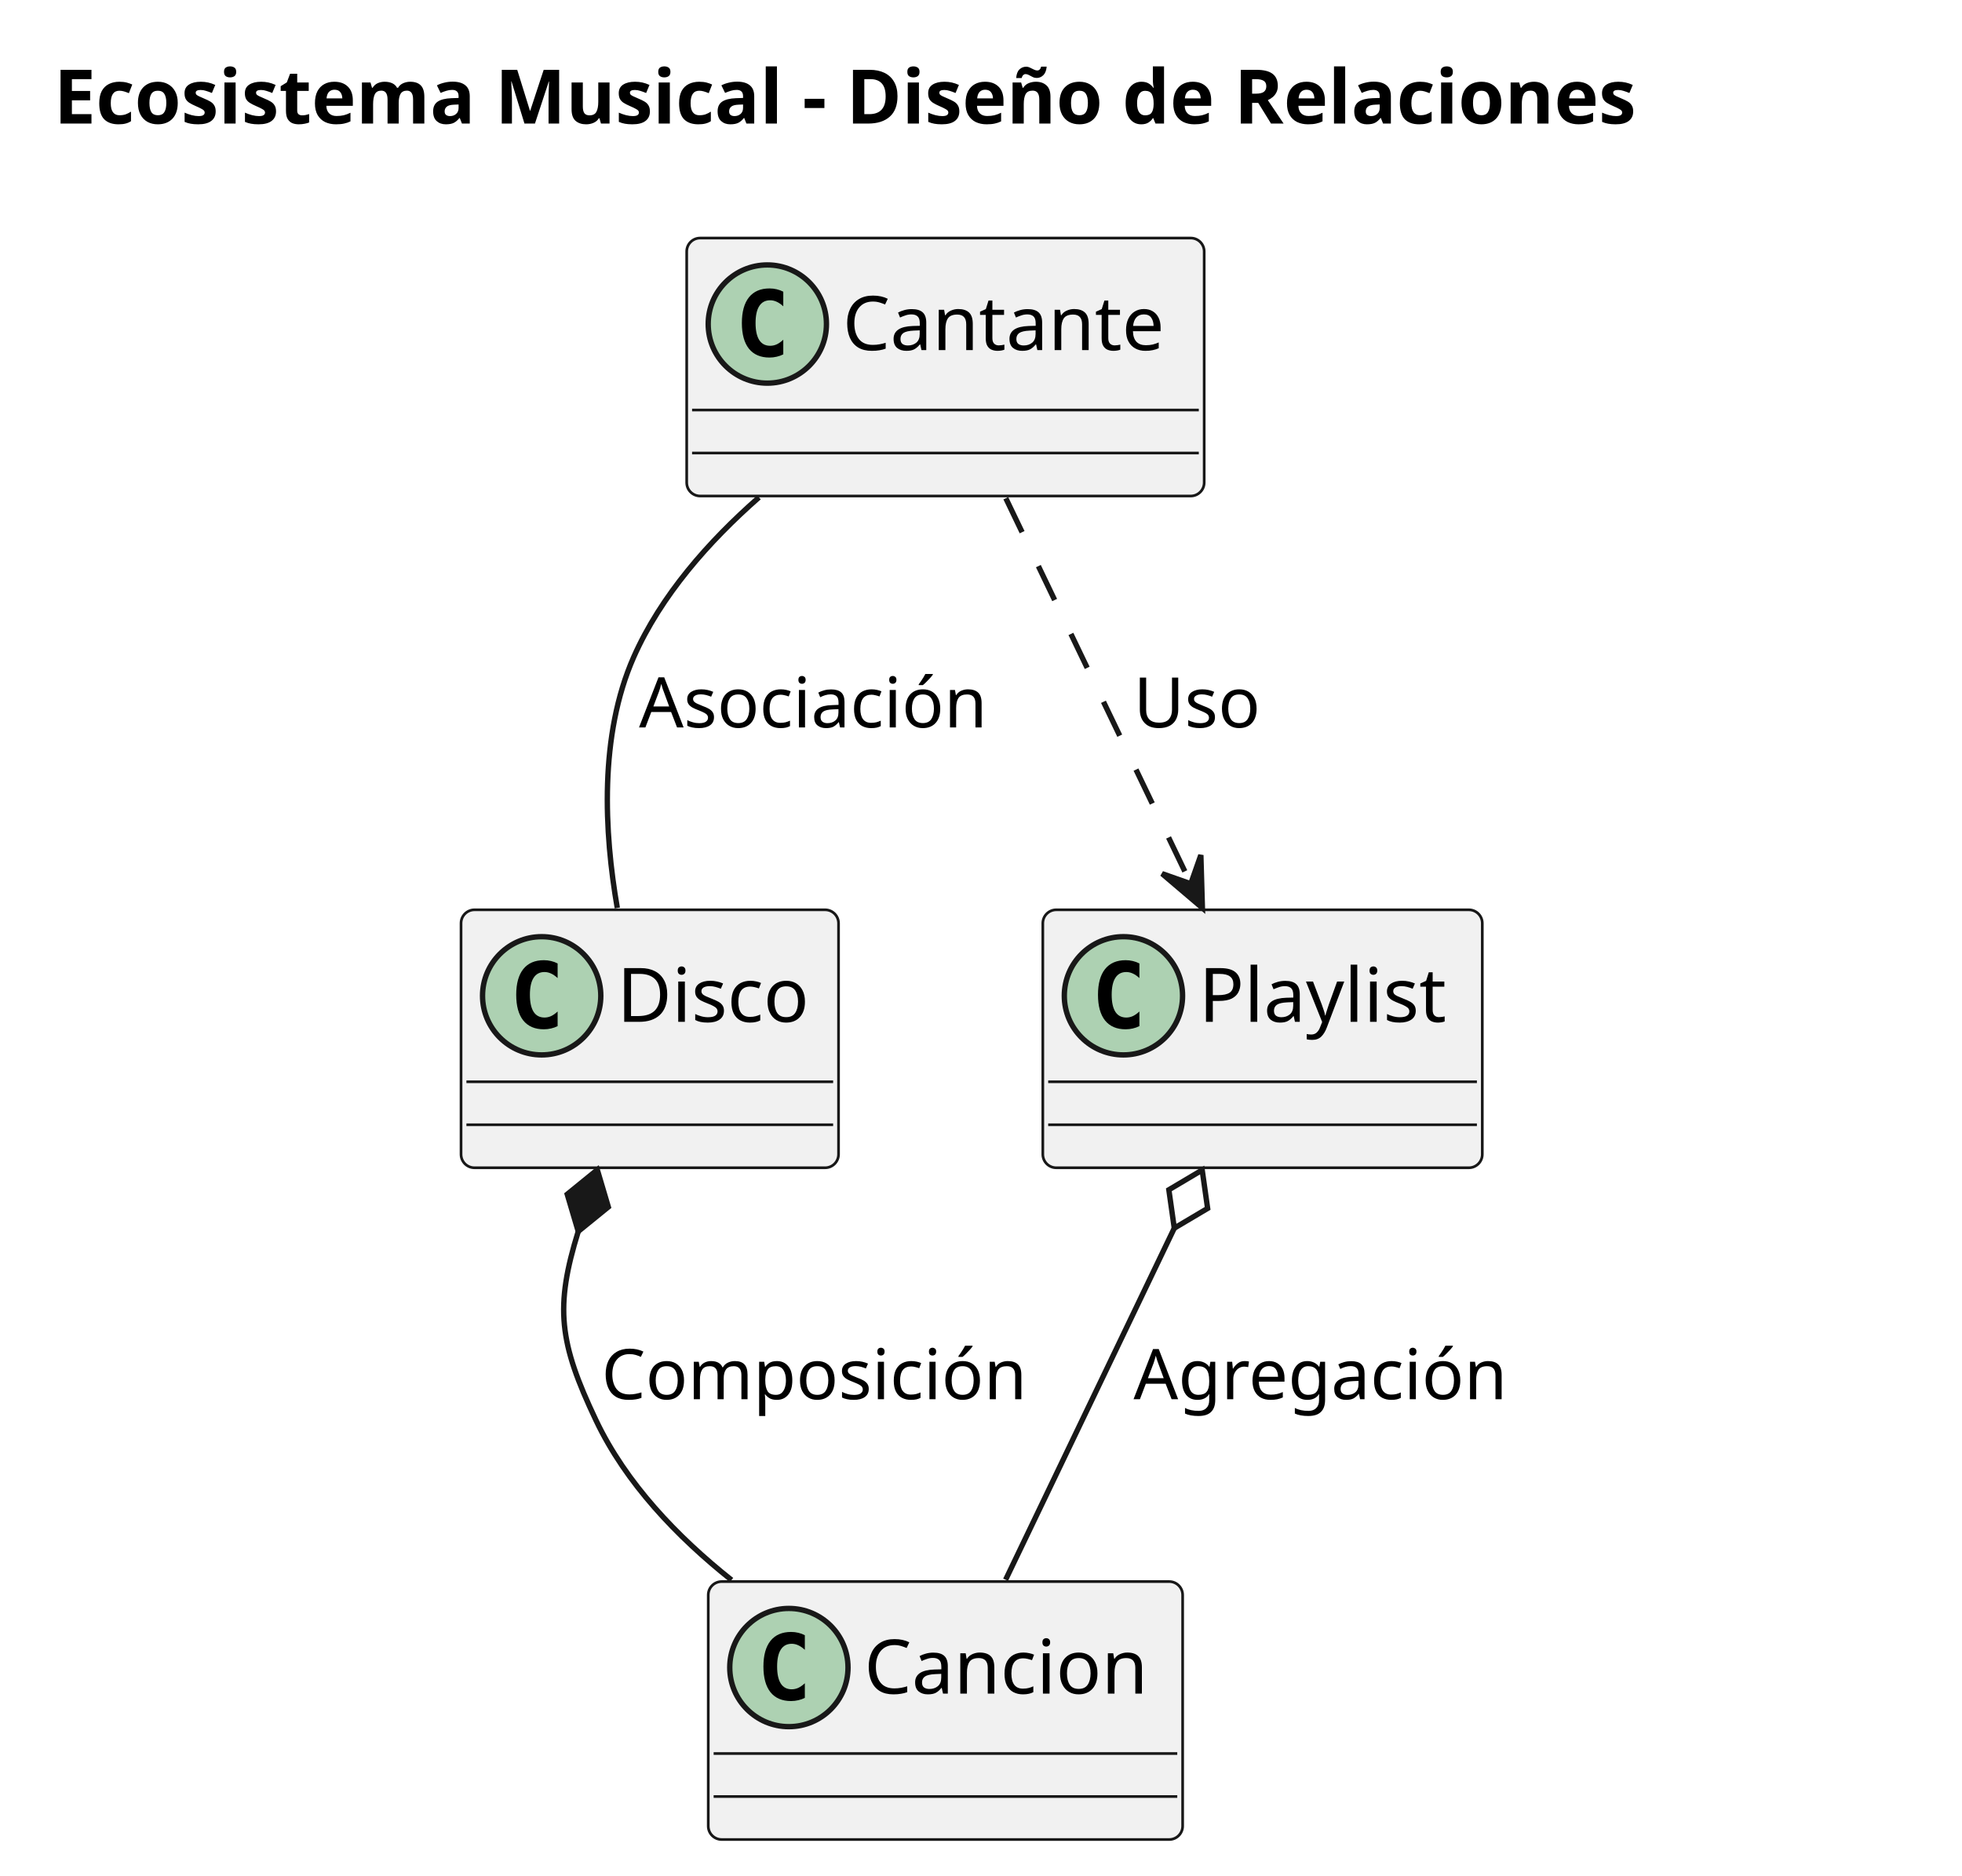
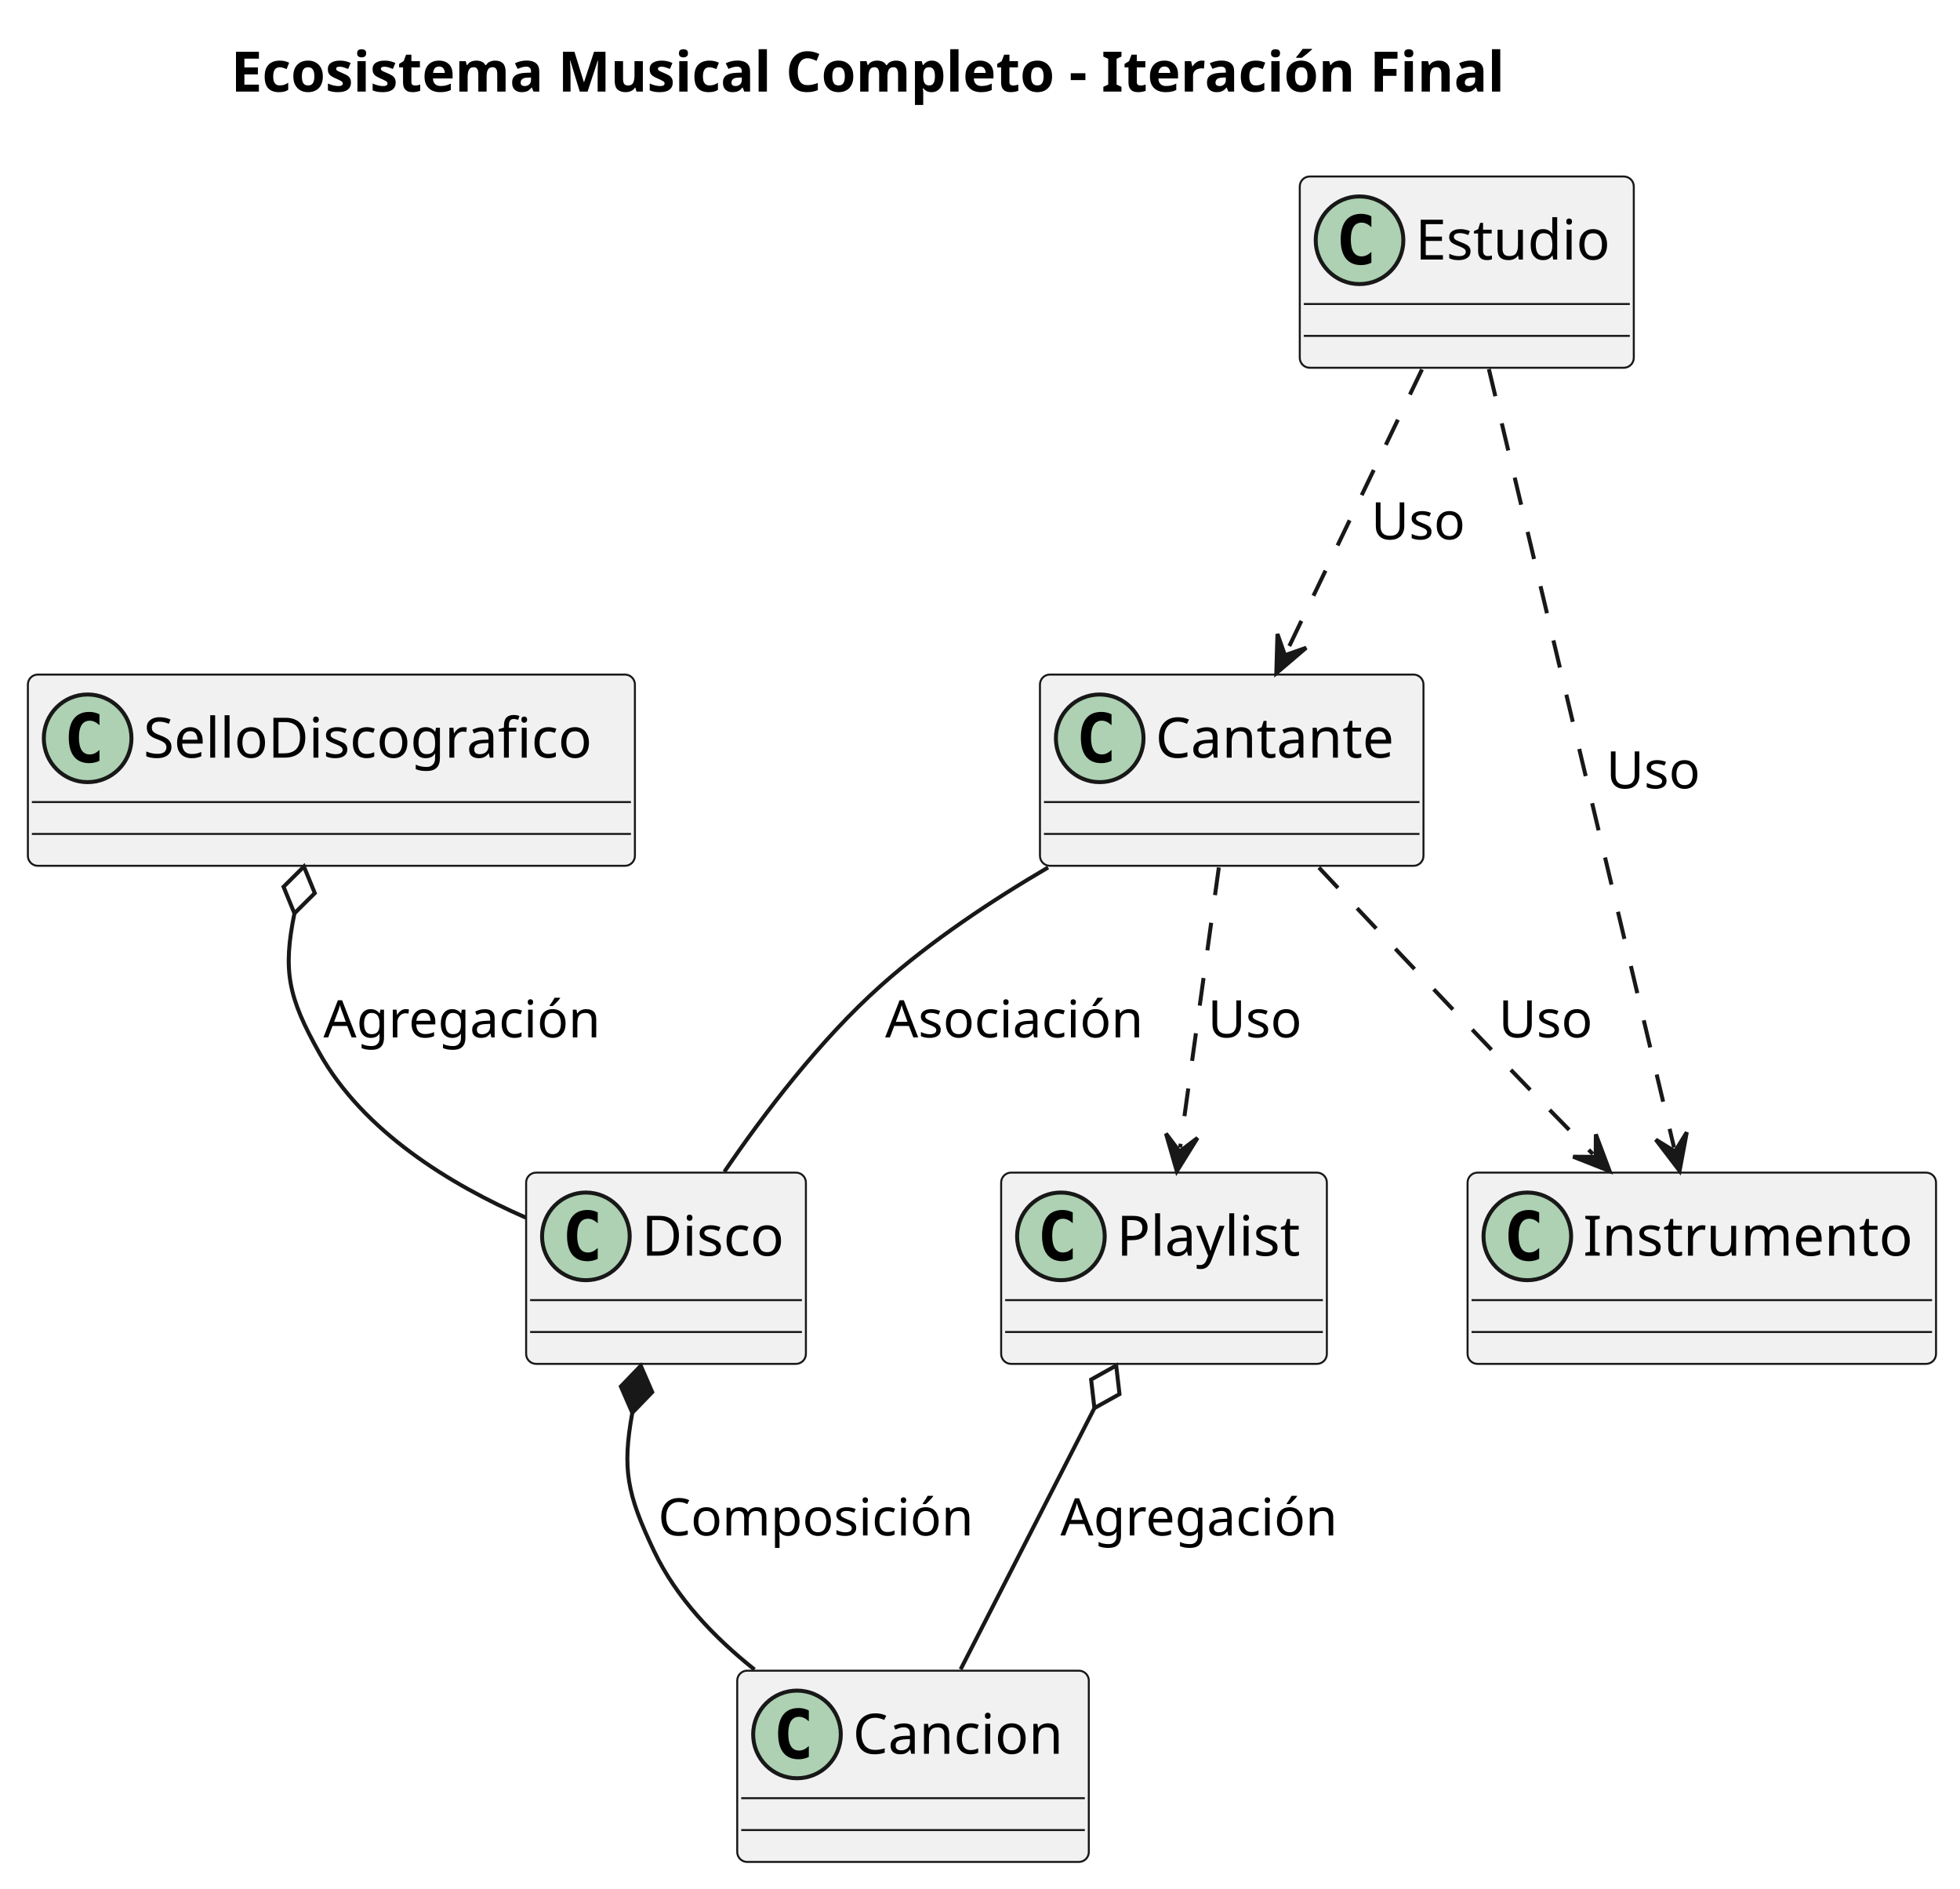
- <svg xmlns="http://www.w3.org/2000/svg" contentStyleType="text/css" data-diagram-type="CLASS" height="349px" preserveAspectRatio="none" style="width:365px;height:349px;background:#FFFFFF;" version="1.1" viewBox="0 0 365 349" width="365px" zoomAndPan="magnify">
+ <svg xmlns="http://www.w3.org/2000/svg" contentStyleType="text/css" data-diagram-type="CLASS" height="474px" preserveAspectRatio="none" style="width:492px;height:474px;background:#FFFFFF;" version="1.1" viewBox="0 0 492 474" width="492px" zoomAndPan="magnify">
  <defs />
  <g>
    <g class="title" data-source-line="1">
-       <text fill="#000000" font-family="sans-serif" font-size="14" font-weight="bold" lengthAdjust="spacing" textLength="337.306" x="10" y="22.995">Ecosistema Musical - Diseño de Relaciones</text>
+       <text fill="#000000" font-family="sans-serif" font-size="14" font-weight="bold" lengthAdjust="spacing" textLength="363.036" x="57.973" y="22.995">Ecosistema Musical Completo - Iteración Final</text>
    </g>
    <g class="entity" data-qualified-name="Cantante" data-source-line="3" id="ent0002">
-       <rect fill="#F1F1F1" height="48" rx="2.5" ry="2.5" style="stroke:#181818;stroke-width:0.5;" width="96.272" x="127.749" y="44.297" />
-       <ellipse cx="142.749" cy="60.297" fill="#ADD1B2" rx="11" ry="11" style="stroke:#181818;stroke-width:1;" />
-       <path d="M145.718,65.938 Q145.139,66.234 144.499,66.375 Q143.858,66.531 143.155,66.531 Q140.655,66.531 139.327,64.891 Q138.014,63.234 138.014,60.109 Q138.014,56.984 139.327,55.328 Q140.655,53.672 143.155,53.672 Q143.858,53.672 144.499,53.828 Q145.155,53.984 145.718,54.281 L145.718,57 Q145.093,56.422 144.499,56.156 Q143.905,55.875 143.28,55.875 Q141.936,55.875 141.249,56.953 Q140.561,58.016 140.561,60.109 Q140.561,62.203 141.249,63.281 Q141.936,64.344 143.28,64.344 Q143.905,64.344 144.499,64.078 Q145.093,63.797 145.718,63.219 L145.718,65.938 Z " fill="#000000" />
-       <text fill="#000000" font-family="sans-serif" font-size="14" lengthAdjust="spacing" textLength="64.272" x="156.749" y="65.144">Cantante</text>
-       <line style="stroke:#181818;stroke-width:0.5;" x1="128.749" x2="223.02" y1="76.297" y2="76.297" />
-       <line style="stroke:#181818;stroke-width:0.5;" x1="128.749" x2="223.02" y1="84.297" y2="84.297" />
+       <rect fill="#F1F1F1" height="48" rx="2.5" ry="2.5" style="stroke:#181818;stroke-width:0.5;" width="96.272" x="261.05" y="169.297" />
+       <ellipse cx="276.05" cy="185.297" fill="#ADD1B2" rx="11" ry="11" style="stroke:#181818;stroke-width:1;" />
+       <path d="M279.019,190.938 Q278.441,191.234 277.8,191.375 Q277.159,191.531 276.456,191.531 Q273.956,191.531 272.628,189.891 Q271.316,188.234 271.316,185.109 Q271.316,181.984 272.628,180.328 Q273.956,178.672 276.456,178.672 Q277.159,178.672 277.8,178.828 Q278.456,178.984 279.019,179.281 L279.019,182 Q278.394,181.422 277.8,181.156 Q277.206,180.875 276.581,180.875 Q275.238,180.875 274.55,181.953 Q273.863,183.016 273.863,185.109 Q273.863,187.203 274.55,188.281 Q275.238,189.344 276.581,189.344 Q277.206,189.344 277.8,189.078 Q278.394,188.797 279.019,188.219 L279.019,190.938 Z " fill="#000000" />
+       <text fill="#000000" font-family="sans-serif" font-size="14" lengthAdjust="spacing" textLength="64.272" x="290.05" y="190.144">Cantante</text>
+       <line style="stroke:#181818;stroke-width:0.5;" x1="262.05" x2="356.322" y1="201.297" y2="201.297" />
+       <line style="stroke:#181818;stroke-width:0.5;" x1="262.05" x2="356.322" y1="209.297" y2="209.297" />
    </g>
    <g class="entity" data-qualified-name="Disco" data-source-line="6" id="ent0003">
-       <rect fill="#F1F1F1" height="48" rx="2.5" ry="2.5" style="stroke:#181818;stroke-width:0.5;" width="70.227" x="85.769" y="169.297" />
-       <ellipse cx="100.769" cy="185.297" fill="#ADD1B2" rx="11" ry="11" style="stroke:#181818;stroke-width:1;" />
-       <path d="M103.737,190.938 Q103.159,191.234 102.519,191.375 Q101.878,191.531 101.175,191.531 Q98.675,191.531 97.347,189.891 Q96.034,188.234 96.034,185.109 Q96.034,181.984 97.347,180.328 Q98.675,178.672 101.175,178.672 Q101.878,178.672 102.519,178.828 Q103.175,178.984 103.737,179.281 L103.737,182 Q103.112,181.422 102.519,181.156 Q101.925,180.875 101.3,180.875 Q99.956,180.875 99.269,181.953 Q98.581,183.016 98.581,185.109 Q98.581,187.203 99.269,188.281 Q99.956,189.344 101.3,189.344 Q101.925,189.344 102.519,189.078 Q103.112,188.797 103.737,188.219 L103.737,190.938 Z " fill="#000000" />
-       <text fill="#000000" font-family="sans-serif" font-size="14" lengthAdjust="spacing" textLength="38.227" x="114.769" y="190.144">Disco</text>
-       <line style="stroke:#181818;stroke-width:0.5;" x1="86.769" x2="154.995" y1="201.297" y2="201.297" />
-       <line style="stroke:#181818;stroke-width:0.5;" x1="86.769" x2="154.995" y1="209.297" y2="209.297" />
+       <rect fill="#F1F1F1" height="48" rx="2.5" ry="2.5" style="stroke:#181818;stroke-width:0.5;" width="70.227" x="132.07" y="294.297" />
+       <ellipse cx="147.07" cy="310.297" fill="#ADD1B2" rx="11" ry="11" style="stroke:#181818;stroke-width:1;" />
+       <path d="M150.039,315.938 Q149.461,316.234 148.82,316.375 Q148.179,316.531 147.476,316.531 Q144.976,316.531 143.648,314.891 Q142.336,313.234 142.336,310.109 Q142.336,306.984 143.648,305.328 Q144.976,303.672 147.476,303.672 Q148.179,303.672 148.82,303.828 Q149.476,303.984 150.039,304.281 L150.039,307 Q149.414,306.422 148.82,306.156 Q148.226,305.875 147.601,305.875 Q146.257,305.875 145.57,306.953 Q144.882,308.016 144.882,310.109 Q144.882,312.203 145.57,313.281 Q146.257,314.344 147.601,314.344 Q148.226,314.344 148.82,314.078 Q149.414,313.797 150.039,313.219 L150.039,315.938 Z " fill="#000000" />
+       <text fill="#000000" font-family="sans-serif" font-size="14" lengthAdjust="spacing" textLength="38.227" x="161.07" y="315.144">Disco</text>
+       <line style="stroke:#181818;stroke-width:0.5;" x1="133.07" x2="201.297" y1="326.297" y2="326.297" />
+       <line style="stroke:#181818;stroke-width:0.5;" x1="133.07" x2="201.297" y1="334.297" y2="334.297" />
    </g>
    <g class="entity" data-qualified-name="Cancion" data-source-line="9" id="ent0004">
-       <rect fill="#F1F1F1" height="48" rx="2.5" ry="2.5" style="stroke:#181818;stroke-width:0.5;" width="88.253" x="131.759" y="294.297" />
-       <ellipse cx="146.759" cy="310.297" fill="#ADD1B2" rx="11" ry="11" style="stroke:#181818;stroke-width:1;" />
-       <path d="M149.727,315.938 Q149.149,316.234 148.509,316.375 Q147.868,316.531 147.165,316.531 Q144.665,316.531 143.337,314.891 Q142.024,313.234 142.024,310.109 Q142.024,306.984 143.337,305.328 Q144.665,303.672 147.165,303.672 Q147.868,303.672 148.509,303.828 Q149.165,303.984 149.727,304.281 L149.727,307 Q149.102,306.422 148.509,306.156 Q147.915,305.875 147.29,305.875 Q145.946,305.875 145.259,306.953 Q144.571,308.016 144.571,310.109 Q144.571,312.203 145.259,313.281 Q145.946,314.344 147.29,314.344 Q147.915,314.344 148.509,314.078 Q149.102,313.797 149.727,313.219 L149.727,315.938 Z " fill="#000000" />
-       <text fill="#000000" font-family="sans-serif" font-size="14" lengthAdjust="spacing" textLength="56.253" x="160.759" y="315.144">Cancion</text>
-       <line style="stroke:#181818;stroke-width:0.5;" x1="132.759" x2="219.012" y1="326.297" y2="326.297" />
-       <line style="stroke:#181818;stroke-width:0.5;" x1="132.759" x2="219.012" y1="334.297" y2="334.297" />
+       <rect fill="#F1F1F1" height="48" rx="2.5" ry="2.5" style="stroke:#181818;stroke-width:0.5;" width="88.253" x="185.06" y="419.297" />
+       <ellipse cx="200.06" cy="435.297" fill="#ADD1B2" rx="11" ry="11" style="stroke:#181818;stroke-width:1;" />
+       <path d="M203.029,440.938 Q202.451,441.234 201.81,441.375 Q201.169,441.531 200.466,441.531 Q197.966,441.531 196.638,439.891 Q195.326,438.234 195.326,435.109 Q195.326,431.984 196.638,430.328 Q197.966,428.672 200.466,428.672 Q201.169,428.672 201.81,428.828 Q202.466,428.984 203.029,429.281 L203.029,432 Q202.404,431.422 201.81,431.156 Q201.216,430.875 200.591,430.875 Q199.248,430.875 198.56,431.953 Q197.873,433.016 197.873,435.109 Q197.873,437.203 198.56,438.281 Q199.248,439.344 200.591,439.344 Q201.216,439.344 201.81,439.078 Q202.404,438.797 203.029,438.219 L203.029,440.938 Z " fill="#000000" />
+       <text fill="#000000" font-family="sans-serif" font-size="14" lengthAdjust="spacing" textLength="56.253" x="214.06" y="440.144">Cancion</text>
+       <line style="stroke:#181818;stroke-width:0.5;" x1="186.06" x2="272.313" y1="451.297" y2="451.297" />
+       <line style="stroke:#181818;stroke-width:0.5;" x1="186.06" x2="272.313" y1="459.297" y2="459.297" />
    </g>
    <g class="entity" data-qualified-name="Playlist" data-source-line="12" id="ent0005">
-       <rect fill="#F1F1F1" height="48" rx="2.5" ry="2.5" style="stroke:#181818;stroke-width:0.5;" width="81.759" x="193.999" y="169.297" />
-       <ellipse cx="208.999" cy="185.297" fill="#ADD1B2" rx="11" ry="11" style="stroke:#181818;stroke-width:1;" />
-       <path d="M211.968,190.938 Q211.389,191.234 210.749,191.375 Q210.108,191.531 209.405,191.531 Q206.905,191.531 205.577,189.891 Q204.264,188.234 204.264,185.109 Q204.264,181.984 205.577,180.328 Q206.905,178.672 209.405,178.672 Q210.108,178.672 210.749,178.828 Q211.405,178.984 211.968,179.281 L211.968,182 Q211.343,181.422 210.749,181.156 Q210.155,180.875 209.53,180.875 Q208.186,180.875 207.499,181.953 Q206.811,183.016 206.811,185.109 Q206.811,187.203 207.499,188.281 Q208.186,189.344 209.53,189.344 Q210.155,189.344 210.749,189.078 Q211.343,188.797 211.968,188.219 L211.968,190.938 Z " fill="#000000" />
-       <text fill="#000000" font-family="sans-serif" font-size="14" lengthAdjust="spacing" textLength="49.759" x="222.999" y="190.144">Playlist</text>
-       <line style="stroke:#181818;stroke-width:0.5;" x1="194.999" x2="274.757" y1="201.297" y2="201.297" />
-       <line style="stroke:#181818;stroke-width:0.5;" x1="194.999" x2="274.757" y1="209.297" y2="209.297" />
+       <rect fill="#F1F1F1" height="48" rx="2.5" ry="2.5" style="stroke:#181818;stroke-width:0.5;" width="81.759" x="251.31" y="294.297" />
+       <ellipse cx="266.31" cy="310.297" fill="#ADD1B2" rx="11" ry="11" style="stroke:#181818;stroke-width:1;" />
+       <path d="M269.279,315.938 Q268.701,316.234 268.06,316.375 Q267.419,316.531 266.716,316.531 Q264.216,316.531 262.888,314.891 Q261.576,313.234 261.576,310.109 Q261.576,306.984 262.888,305.328 Q264.216,303.672 266.716,303.672 Q267.419,303.672 268.06,303.828 Q268.716,303.984 269.279,304.281 L269.279,307 Q268.654,306.422 268.06,306.156 Q267.466,305.875 266.841,305.875 Q265.498,305.875 264.81,306.953 Q264.123,308.016 264.123,310.109 Q264.123,312.203 264.81,313.281 Q265.498,314.344 266.841,314.344 Q267.466,314.344 268.06,314.078 Q268.654,313.797 269.279,313.219 L269.279,315.938 Z " fill="#000000" />
+       <text fill="#000000" font-family="sans-serif" font-size="14" lengthAdjust="spacing" textLength="49.759" x="280.31" y="315.144">Playlist</text>
+       <line style="stroke:#181818;stroke-width:0.5;" x1="252.31" x2="332.069" y1="326.297" y2="326.297" />
+       <line style="stroke:#181818;stroke-width:0.5;" x1="252.31" x2="332.069" y1="334.297" y2="334.297" />
    </g>
-     <g class="link" data-entity-1="ent0002" data-entity-2="ent0003" data-link-type="association" data-source-line="15" id="lnk6">
-       <path codeLine="15" d="M141.199,92.547 C131.859,100.737 122.949,110.817 117.879,122.297 C111.459,136.877 112.389,154.867 114.839,168.957" fill="none" id="Cantante-Disco" style="stroke:#181818;stroke-width:1;" />
-       <text fill="#000000" font-family="sans-serif" font-size="13" lengthAdjust="spacing" textLength="69.297" x="118.879" y="135.364">Asociación</text>
+     <g class="entity" data-qualified-name="Instrumento" data-source-line="15" id="ent0006">
+       <rect fill="#F1F1F1" height="48" rx="2.5" ry="2.5" style="stroke:#181818;stroke-width:0.5;" width="117.593" x="368.39" y="294.297" />
+       <ellipse cx="383.39" cy="310.297" fill="#ADD1B2" rx="11" ry="11" style="stroke:#181818;stroke-width:1;" />
+       <path d="M386.359,315.938 Q385.781,316.234 385.14,316.375 Q384.499,316.531 383.796,316.531 Q381.296,316.531 379.968,314.891 Q378.656,313.234 378.656,310.109 Q378.656,306.984 379.968,305.328 Q381.296,303.672 383.796,303.672 Q384.499,303.672 385.14,303.828 Q385.796,303.984 386.359,304.281 L386.359,307 Q385.734,306.422 385.14,306.156 Q384.546,305.875 383.921,305.875 Q382.577,305.875 381.89,306.953 Q381.202,308.016 381.202,310.109 Q381.202,312.203 381.89,313.281 Q382.577,314.344 383.921,314.344 Q384.546,314.344 385.14,314.078 Q385.734,313.797 386.359,313.219 L386.359,315.938 Z " fill="#000000" />
+       <text fill="#000000" font-family="sans-serif" font-size="14" lengthAdjust="spacing" textLength="85.593" x="397.39" y="315.144">Instrumento</text>
+       <line style="stroke:#181818;stroke-width:0.5;" x1="369.39" x2="484.983" y1="326.297" y2="326.297" />
+       <line style="stroke:#181818;stroke-width:0.5;" x1="369.39" x2="484.983" y1="334.297" y2="334.297" />
    </g>
-     <g class="link" data-entity-1="ent0003" data-entity-2="ent0004" data-link-type="composition" data-source-line="16" id="lnk7">
-       <path codeLine="16" d="M107.574,229.141 C103.214,243.241 103.979,249.767 110.879,264.297 C116.439,276.007 125.989,285.977 136.089,294.007" fill="none" id="Disco-backto-Cancion" style="stroke:#181818;stroke-width:1;" />
-       <polygon fill="#181818" points="111.119,217.677,105.525,222.227,107.574,229.141,113.168,224.591,111.119,217.677" style="stroke:#181818;stroke-width:1;" />
-       <text fill="#000000" font-family="sans-serif" font-size="13" lengthAdjust="spacing" textLength="83.237" x="111.879" y="260.364">Composición</text>
+     <g class="entity" data-qualified-name="SelloDiscografico" data-source-line="18" id="ent0007">
+       <rect fill="#F1F1F1" height="48" rx="2.5" ry="2.5" style="stroke:#181818;stroke-width:0.5;" width="152.374" x="7" y="169.297" />
+       <ellipse cx="22" cy="185.297" fill="#ADD1B2" rx="11" ry="11" style="stroke:#181818;stroke-width:1;" />
+       <path d="M24.969,190.938 Q24.391,191.234 23.75,191.375 Q23.109,191.531 22.406,191.531 Q19.906,191.531 18.578,189.891 Q17.266,188.234 17.266,185.109 Q17.266,181.984 18.578,180.328 Q19.906,178.672 22.406,178.672 Q23.109,178.672 23.75,178.828 Q24.406,178.984 24.969,179.281 L24.969,182 Q24.344,181.422 23.75,181.156 Q23.156,180.875 22.531,180.875 Q21.188,180.875 20.5,181.953 Q19.812,183.016 19.812,185.109 Q19.812,187.203 20.5,188.281 Q21.188,189.344 22.531,189.344 Q23.156,189.344 23.75,189.078 Q24.344,188.797 24.969,188.219 L24.969,190.938 Z " fill="#000000" />
+       <text fill="#000000" font-family="sans-serif" font-size="14" lengthAdjust="spacing" textLength="120.374" x="36" y="190.144">SelloDiscografico</text>
+       <line style="stroke:#181818;stroke-width:0.5;" x1="8" x2="158.374" y1="201.297" y2="201.297" />
+       <line style="stroke:#181818;stroke-width:0.5;" x1="8" x2="158.374" y1="209.297" y2="209.297" />
    </g>
-     <g class="link" data-entity-1="ent0005" data-entity-2="ent0004" data-link-type="aggregation" data-source-line="17" id="lnk8">
-       <path codeLine="17" d="M218.459,228.536 C207.959,250.427 197.559,272.097 187.079,293.957" fill="none" id="Playlist-backto-Cancion" style="stroke:#181818;stroke-width:1;" />
-       <polygon fill="none" points="223.649,217.717,217.447,221.397,218.459,228.536,224.66,224.857,223.649,217.717" style="stroke:#181818;stroke-width:1;" />
-       <text fill="#000000" font-family="sans-serif" font-size="13" lengthAdjust="spacing" textLength="73.658" x="210.879" y="260.364">Agregación</text>
+     <g class="entity" data-qualified-name="Estudio" data-source-line="21" id="ent0008">
+       <rect fill="#F1F1F1" height="48" rx="2.5" ry="2.5" style="stroke:#181818;stroke-width:0.5;" width="83.844" x="326.27" y="44.297" />
+       <ellipse cx="341.27" cy="60.297" fill="#ADD1B2" rx="11" ry="11" style="stroke:#181818;stroke-width:1;" />
+       <path d="M344.239,65.938 Q343.661,66.234 343.02,66.375 Q342.379,66.531 341.676,66.531 Q339.176,66.531 337.848,64.891 Q336.536,63.234 336.536,60.109 Q336.536,56.984 337.848,55.328 Q339.176,53.672 341.676,53.672 Q342.379,53.672 343.02,53.828 Q343.676,53.984 344.239,54.281 L344.239,57 Q343.614,56.422 343.02,56.156 Q342.426,55.875 341.801,55.875 Q340.457,55.875 339.77,56.953 Q339.082,58.016 339.082,60.109 Q339.082,62.203 339.77,63.281 Q340.457,64.344 341.801,64.344 Q342.426,64.344 343.02,64.078 Q343.614,63.797 344.239,63.219 L344.239,65.938 Z " fill="#000000" />
+       <text fill="#000000" font-family="sans-serif" font-size="14" lengthAdjust="spacing" textLength="51.844" x="355.27" y="65.144">Estudio</text>
+       <line style="stroke:#181818;stroke-width:0.5;" x1="327.27" x2="409.114" y1="76.297" y2="76.297" />
+       <line style="stroke:#181818;stroke-width:0.5;" x1="327.27" x2="409.114" y1="84.297" y2="84.297" />
    </g>
-     <g class="link" data-entity-1="ent0002" data-entity-2="ent0005" data-link-type="dependency" data-source-line="18" id="lnk9">
-       <path codeLine="18" d="M187.119,92.717 C197.619,114.607 210.603,141.688 221.093,163.548" fill="none" id="Cantante-to-Playlist" style="stroke:#181818;stroke-width:1;stroke-dasharray:7,7;" />
-       <polygon fill="#181818" points="223.689,168.957,223.401,159.112,221.525,164.449,216.189,162.573,223.689,168.957" style="stroke:#181818;stroke-width:1;" />
-       <text fill="#000000" font-family="sans-serif" font-size="13" lengthAdjust="spacing" textLength="24.242" x="210.879" y="135.364">Uso</text>
+     <g class="link" data-entity-1="ent0002" data-entity-2="ent0003" data-link-type="association" data-source-line="24" id="lnk9">
+       <path codeLine="24" d="M263.1,217.707 C248.89,226.037 233.7,236.147 221.19,247.297 C205.83,260.977 191.76,279.517 181.83,294.077" fill="none" id="Cantante-Disco" style="stroke:#181818;stroke-width:1;" />
+       <text fill="#000000" font-family="sans-serif" font-size="13" lengthAdjust="spacing" textLength="69.297" x="222.19" y="260.364">Asociación</text>
+     </g>
+     <g class="link" data-entity-1="ent0003" data-entity-2="ent0004" data-link-type="composition" data-source-line="25" id="lnk10">
+       <path codeLine="25" d="M158.72,354.576 C156.17,368.716 157.35,374.907 164.19,389.297 C169.75,401.007 179.3,410.977 189.39,419.007" fill="none" id="Disco-backto-Cancion" style="stroke:#181818;stroke-width:1;" />
+       <polygon fill="#181818" points="160.85,342.767,155.849,347.962,158.72,354.576,163.722,349.382,160.85,342.767" style="stroke:#181818;stroke-width:1;" />
+       <text fill="#000000" font-family="sans-serif" font-size="13" lengthAdjust="spacing" textLength="83.237" x="165.19" y="385.364">Composición</text>
+     </g>
+     <g class="link" data-entity-1="ent0005" data-entity-2="ent0004" data-link-type="aggregation" data-source-line="26" id="lnk11">
+       <path codeLine="26" d="M274.72,353.398 C263.51,375.288 252.34,397.097 241.14,418.957" fill="none" id="Playlist-backto-Cancion" style="stroke:#181818;stroke-width:1;" />
+       <polygon fill="none" points="280.19,342.717,273.895,346.234,274.72,353.398,281.015,349.881,280.19,342.717" style="stroke:#181818;stroke-width:1;" />
+       <text fill="#000000" font-family="sans-serif" font-size="13" lengthAdjust="spacing" textLength="73.658" x="266.19" y="385.364">Agregación</text>
+     </g>
+     <g class="link" data-entity-1="ent0002" data-entity-2="ent0005" data-link-type="dependency" data-source-line="27" id="lnk12">
+       <path codeLine="27" d="M305.95,217.717 C302.92,239.607 299.251,266.153 296.231,288.013" fill="none" id="Cantante-to-Playlist" style="stroke:#181818;stroke-width:1;stroke-dasharray:7,7;" />
+       <polygon fill="#181818" points="295.41,293.957,300.604,285.589,296.094,289.004,292.679,284.494,295.41,293.957" style="stroke:#181818;stroke-width:1;" />
+       <text fill="#000000" font-family="sans-serif" font-size="13" lengthAdjust="spacing" textLength="24.242" x="303.19" y="260.364">Uso</text>
+     </g>
+     <g class="link" data-entity-1="ent0002" data-entity-2="ent0006" data-link-type="dependency" data-source-line="28" id="lnk13">
+       <path codeLine="28" d="M331.07,217.737 C343.87,231.387 360.37,248.887 375.19,264.297 C384.57,274.057 390.792,280.44 399.842,289.639" fill="none" id="Cantante-to-Instrumento" style="stroke:#181818;stroke-width:1;stroke-dasharray:7,7;" />
+       <polygon fill="#181818" points="404.05,293.917,400.59,284.696,400.544,290.352,394.887,290.306,404.05,293.917" style="stroke:#181818;stroke-width:1;" />
+       <text fill="#000000" font-family="sans-serif" font-size="13" lengthAdjust="spacing" textLength="24.242" x="376.19" y="260.364">Uso</text>
+     </g>
+     <g class="link" data-entity-1="ent0007" data-entity-2="ent0003" data-link-type="aggregation" data-source-line="29" id="lnk14">
+       <path codeLine="29" d="M73.908,229.238 C70.998,243.608 72.26,250.197 80.19,264.297 C91.27,284.037 113.02,297.287 132,305.597" fill="none" id="SelloDiscografico-backto-Disco" style="stroke:#181818;stroke-width:1;" />
+       <polygon fill="none" points="76.29,217.477,71.179,222.564,73.908,229.238,79.02,224.151,76.29,217.477" style="stroke:#181818;stroke-width:1;" />
+       <text fill="#000000" font-family="sans-serif" font-size="13" lengthAdjust="spacing" textLength="73.658" x="81.19" y="260.364">Agregación</text>
+     </g>
+     <g class="link" data-entity-1="ent0008" data-entity-2="ent0002" data-link-type="dependency" data-source-line="30" id="lnk15">
+       <path codeLine="30" d="M356.95,92.717 C346.45,114.607 333.466,141.688 322.976,163.548" fill="none" id="Estudio-to-Cantante" style="stroke:#181818;stroke-width:1;stroke-dasharray:7,7;" />
+       <polygon fill="#181818" points="320.38,168.957,327.88,162.573,322.543,164.449,320.668,159.112,320.38,168.957" style="stroke:#181818;stroke-width:1;" />
+       <text fill="#000000" font-family="sans-serif" font-size="13" lengthAdjust="spacing" textLength="24.242" x="344.19" y="135.364">Uso</text>
+     </g>
+     <g class="link" data-entity-1="ent0008" data-entity-2="ent0006" data-link-type="dependency" data-source-line="31" id="lnk16">
+       <path codeLine="31" d="M373.74,92.627 C384.98,139.897 408.951,240.64 420.221,288.01" fill="none" id="Estudio-to-Instrumento" style="stroke:#181818;stroke-width:1;stroke-dasharray:7,7;" />
+       <polygon fill="#181818" points="421.61,293.847,423.418,284.165,420.453,288.983,415.635,286.017,421.61,293.847" style="stroke:#181818;stroke-width:1;" />
+       <text fill="#000000" font-family="sans-serif" font-size="13" lengthAdjust="spacing" textLength="24.242" x="403.19" y="197.864">Uso</text>
    </g>
  </g>
</svg>
